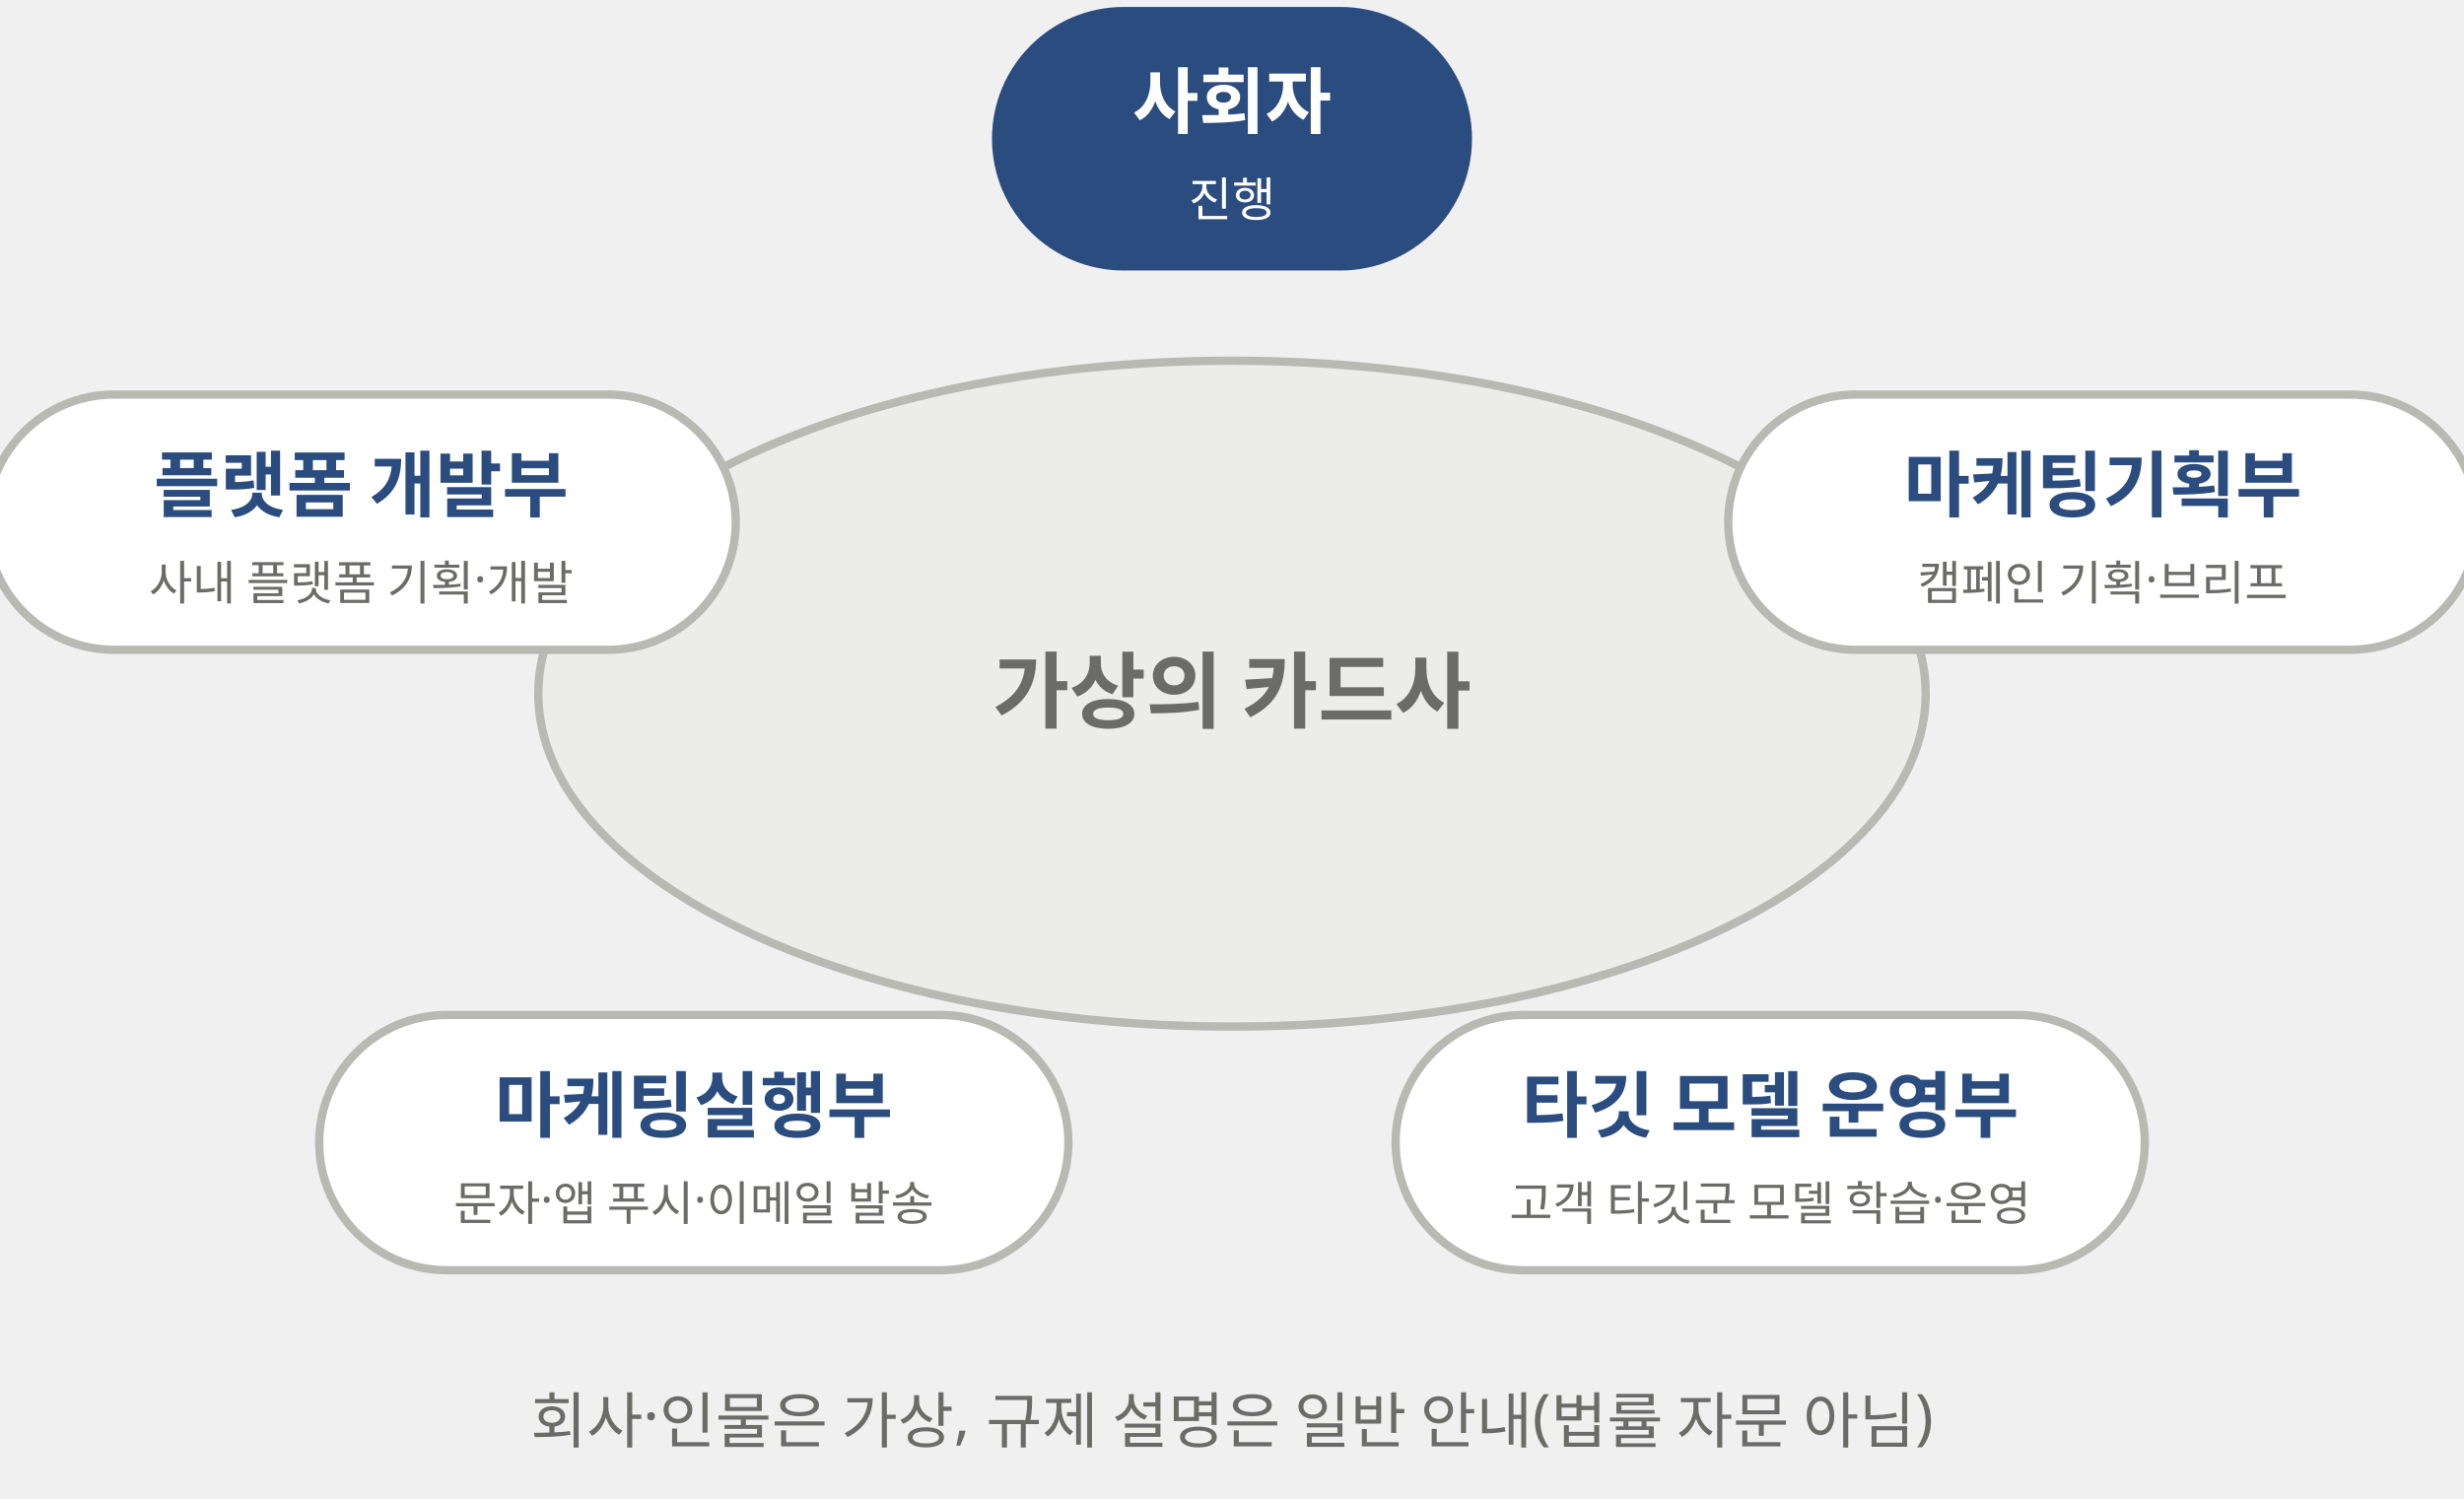
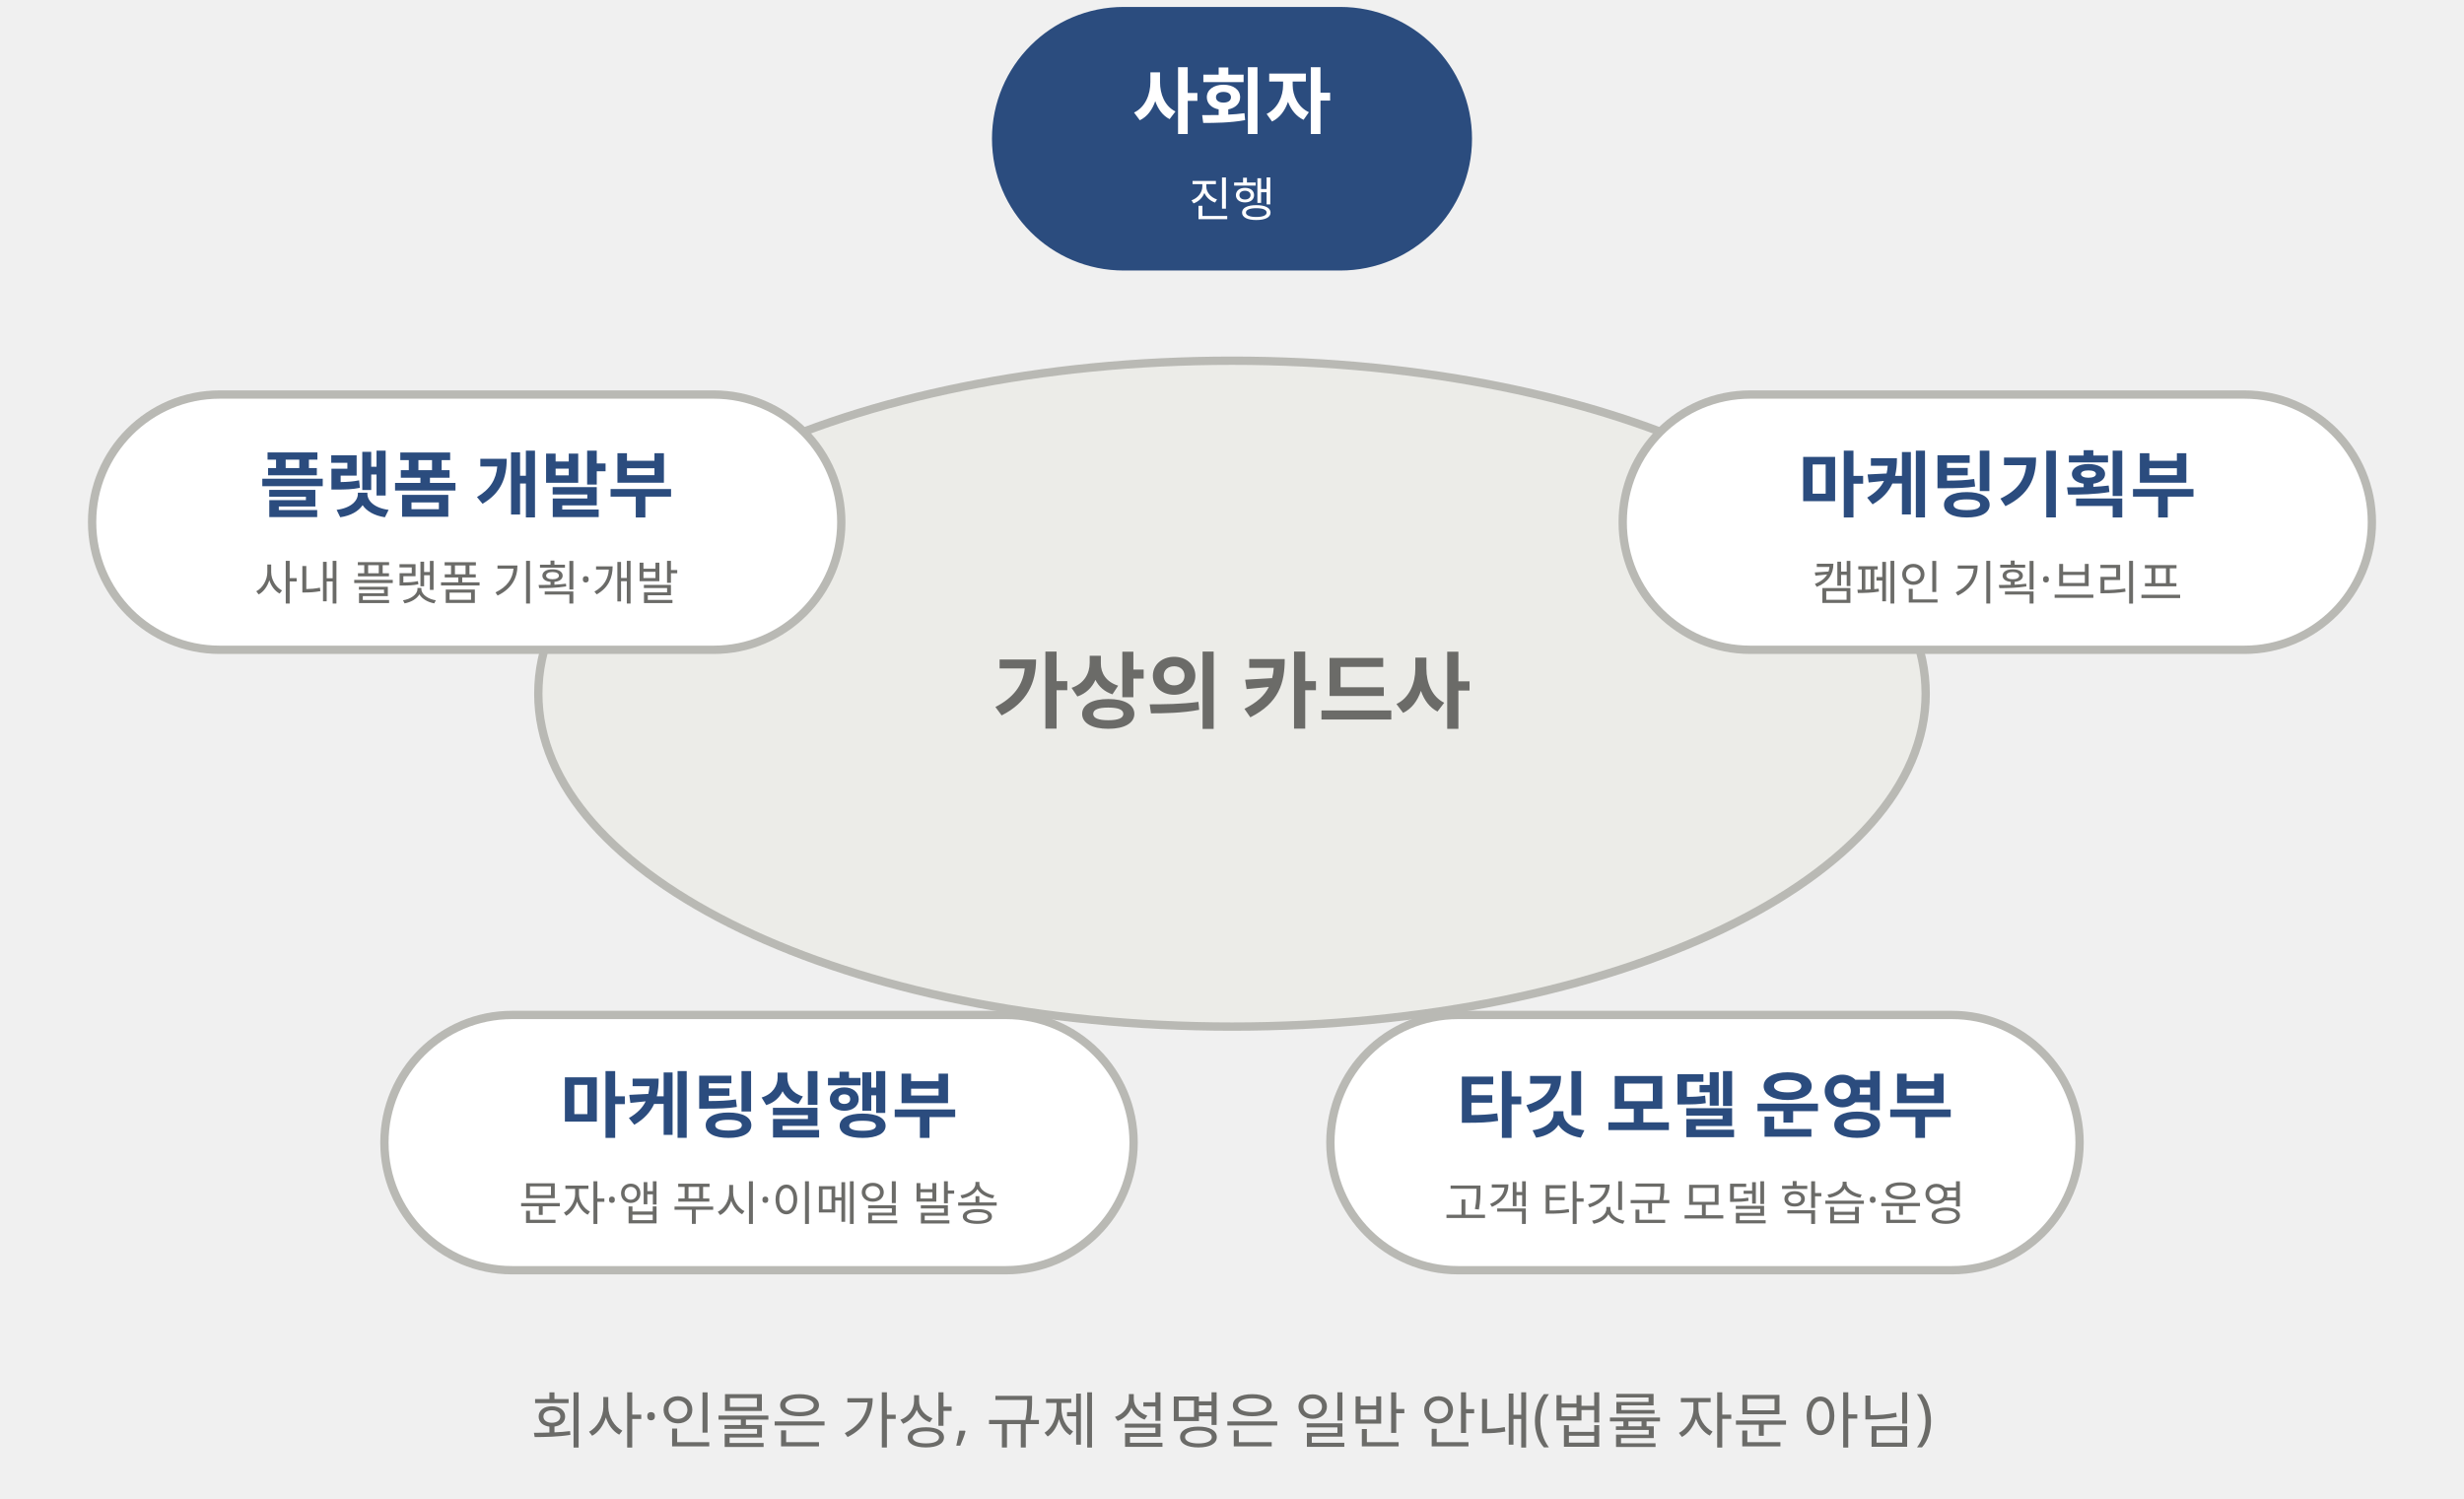
<svg xmlns="http://www.w3.org/2000/svg" viewBox="0 0 888 540" width="888" height="540">
  <defs>
    <marker id="a" viewBox="0 0 10 10" refX="9" refY="5" markerWidth="5" markerHeight="5" orient="auto">
      <path d="M0 0L10 5L0 10z" fill="#2B4C7E" />
    </marker>
  </defs>
  <ellipse cx="444" cy="250" rx="250" ry="120" fill="#ECECE8" stroke="#B9B9B4" stroke-width="3" />
  <text x="444" y="260" font-size="30" fill="#6B6B68" text-anchor="middle" font-weight="bold" font-family="NanumGothic, Nanum Gothic, sans-serif" xml:space="preserve">가상의 카드사</text>
  <rect x="359.0" y="4.0" width="170" height="92" rx="46" fill="#2B4C7E" stroke="#2B4C7E" stroke-width="3" />
  <text x="444.0" y="46.0" font-size="26" fill="#FFFFFF" text-anchor="middle" font-weight="bold" font-family="NanumGothic, Nanum Gothic, sans-serif" xml:space="preserve">사회자</text>
  <text x="444.0" y="78.0" font-size="17" fill="#FFFFFF" text-anchor="middle" font-weight="normal" font-family="NanumGothic, Nanum Gothic, sans-serif" xml:space="preserve">진행</text>
-   <rect x="622.849" y="142.197" width="270" height="92" rx="46" fill="#FFFFFF" stroke="#B9B9B4" stroke-width="3" />
-   <text x="757.849" y="184.197" font-size="26" fill="#2B4C7E" text-anchor="middle" font-weight="bold" font-family="NanumGothic, Nanum Gothic, sans-serif" xml:space="preserve">마케팅기획부</text>
-   <text x="757.849" y="216.197" font-size="17" fill="#6B6B68" text-anchor="middle" font-weight="normal" font-family="NanumGothic, Nanum Gothic, sans-serif" xml:space="preserve">캠페인 기획·브리프</text>
-   <rect x="502.969" y="365.803" width="270" height="92" rx="46" fill="#FFFFFF" stroke="#B9B9B4" stroke-width="3" />
-   <text x="637.969" y="407.803" font-size="26" fill="#2B4C7E" text-anchor="middle" font-weight="bold" font-family="NanumGothic, Nanum Gothic, sans-serif" xml:space="preserve">타깃 모델 운영부</text>
-   <text x="637.969" y="439.803" font-size="17" fill="#6B6B68" text-anchor="middle" font-weight="normal" font-family="NanumGothic, Nanum Gothic, sans-serif" xml:space="preserve">고객 타깃군 모델 학습·운영</text>
-   <rect x="115.031" y="365.803" width="270" height="92" rx="46" fill="#FFFFFF" stroke="#B9B9B4" stroke-width="3" />
-   <text x="250.031" y="407.803" font-size="26" fill="#2B4C7E" text-anchor="middle" font-weight="bold" font-family="NanumGothic, Nanum Gothic, sans-serif" xml:space="preserve">마케팅실행부</text>
-   <text x="250.031" y="439.803" font-size="17" fill="#6B6B68" text-anchor="middle" font-weight="normal" font-family="NanumGothic, Nanum Gothic, sans-serif" xml:space="preserve">문자·앱 푸시·이메일 발송</text>
-   <rect x="-4.849" y="142.197" width="270" height="92" rx="46" fill="#FFFFFF" stroke="#B9B9B4" stroke-width="3" />
-   <text x="130.151" y="184.197" font-size="26" fill="#2B4C7E" text-anchor="middle" font-weight="bold" font-family="NanumGothic, Nanum Gothic, sans-serif" xml:space="preserve">플랫폼 개발부</text>
-   <text x="130.151" y="216.197" font-size="17" fill="#6B6B68" text-anchor="middle" font-weight="normal" font-family="NanumGothic, Nanum Gothic, sans-serif" xml:space="preserve">사내 플랫폼 기획·개발</text>
+   <rect x="584.806" y="142.197" width="270" height="92" rx="46" fill="#FFFFFF" stroke="#B9B9B4" stroke-width="3" />
+   <text x="719.806" y="184.197" font-size="26" fill="#2B4C7E" text-anchor="middle" font-weight="bold" font-family="NanumGothic, Nanum Gothic, sans-serif" xml:space="preserve">마케팅기획부</text>
+   <text x="719.806" y="216.197" font-size="17" fill="#6B6B68" text-anchor="middle" font-weight="normal" font-family="NanumGothic, Nanum Gothic, sans-serif" xml:space="preserve">캠페인 기획·브리프</text>
+   <rect x="479.458" y="365.803" width="270" height="92" rx="46" fill="#FFFFFF" stroke="#B9B9B4" stroke-width="3" />
+   <text x="614.458" y="407.803" font-size="26" fill="#2B4C7E" text-anchor="middle" font-weight="bold" font-family="NanumGothic, Nanum Gothic, sans-serif" xml:space="preserve">타깃 모델 운영부</text>
+   <text x="614.458" y="439.803" font-size="17" fill="#6B6B68" text-anchor="middle" font-weight="normal" font-family="NanumGothic, Nanum Gothic, sans-serif" xml:space="preserve">고객 타깃군 모델 학습·운영</text>
+   <rect x="138.542" y="365.803" width="270" height="92" rx="46" fill="#FFFFFF" stroke="#B9B9B4" stroke-width="3" />
+   <text x="273.542" y="407.803" font-size="26" fill="#2B4C7E" text-anchor="middle" font-weight="bold" font-family="NanumGothic, Nanum Gothic, sans-serif" xml:space="preserve">마케팅실행부</text>
+   <text x="273.542" y="439.803" font-size="17" fill="#6B6B68" text-anchor="middle" font-weight="normal" font-family="NanumGothic, Nanum Gothic, sans-serif" xml:space="preserve">문자·앱 푸시·이메일 발송</text>
+   <rect x="33.194" y="142.197" width="270" height="92" rx="46" fill="#FFFFFF" stroke="#B9B9B4" stroke-width="3" />
+   <text x="168.194" y="184.197" font-size="26" fill="#2B4C7E" text-anchor="middle" font-weight="bold" font-family="NanumGothic, Nanum Gothic, sans-serif" xml:space="preserve">플랫폼 개발부</text>
+   <text x="168.194" y="216.197" font-size="17" fill="#6B6B68" text-anchor="middle" font-weight="normal" font-family="NanumGothic, Nanum Gothic, sans-serif" xml:space="preserve">사내 플랫폼 기획·개발</text>
  <text x="444" y="520" font-size="22" fill="#6B6B68" text-anchor="middle" font-weight="normal" font-family="NanumGothic, Nanum Gothic, sans-serif" xml:space="preserve">회사·인물은 가상, 규제 설명은 일반 안내(법률 자문 아님)</text>
</svg>
